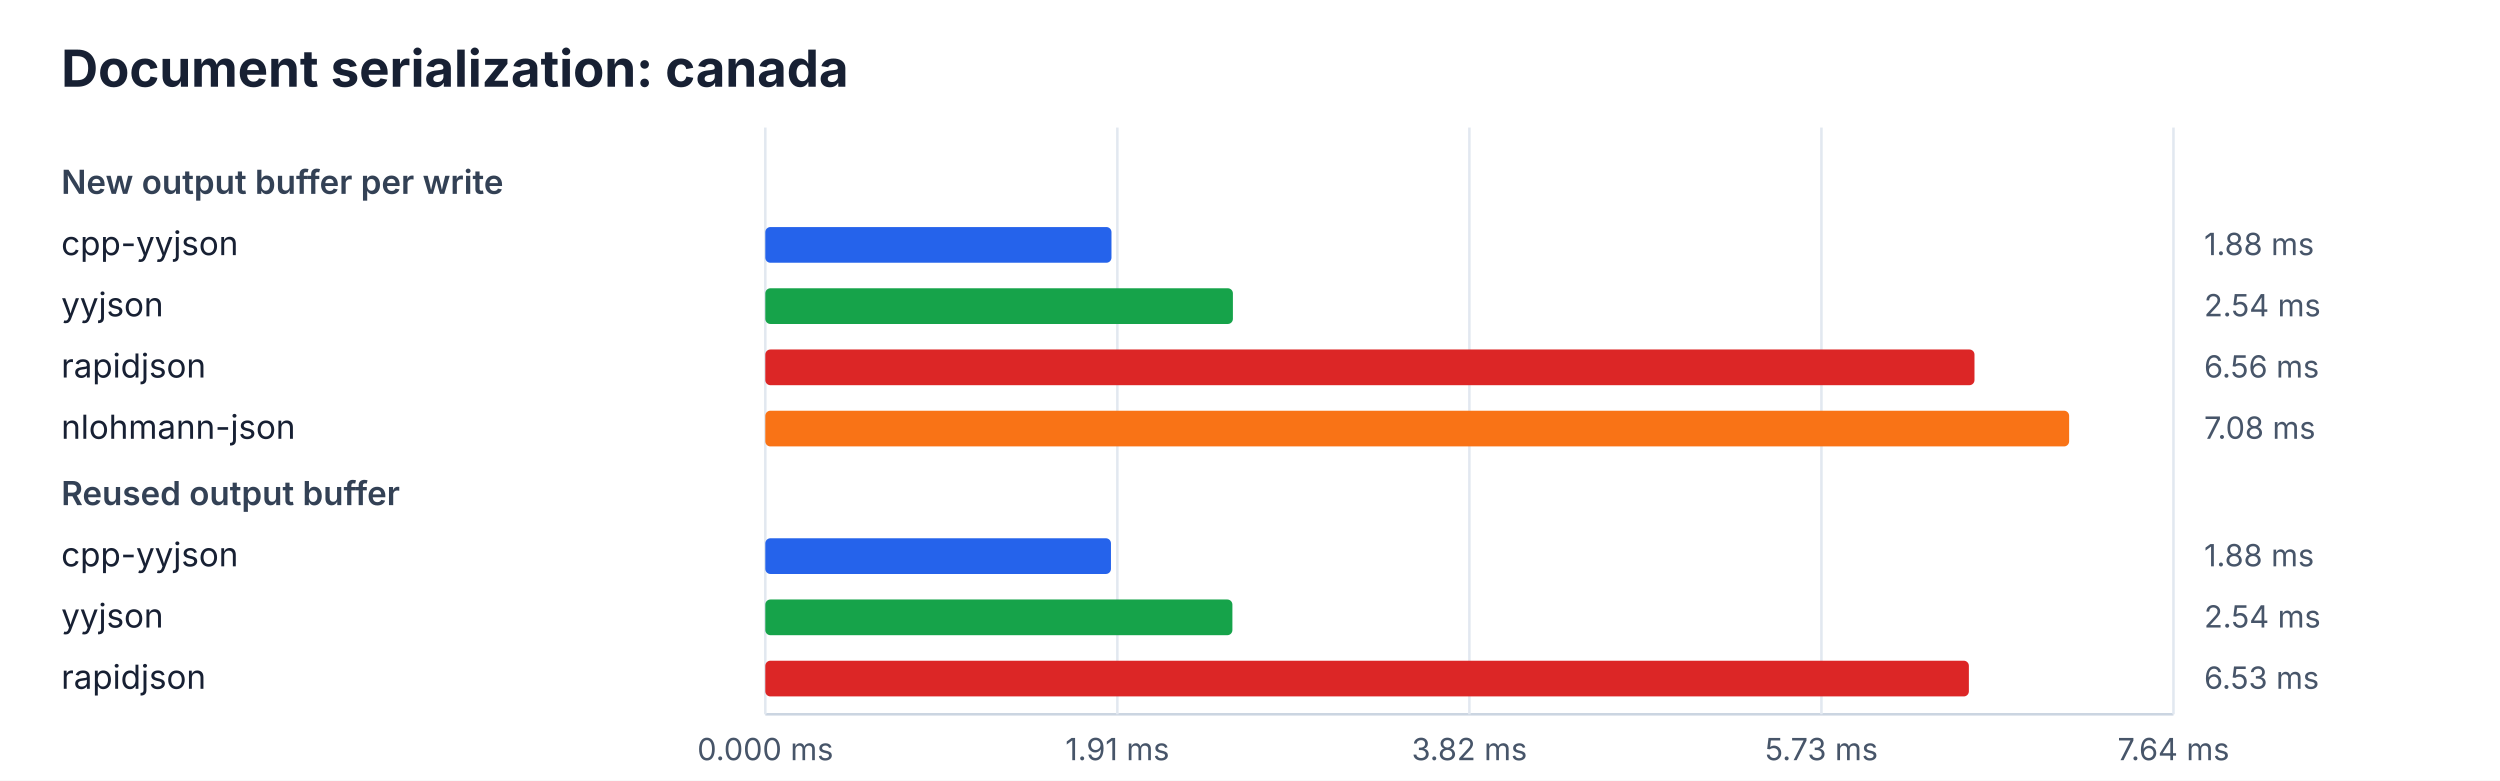
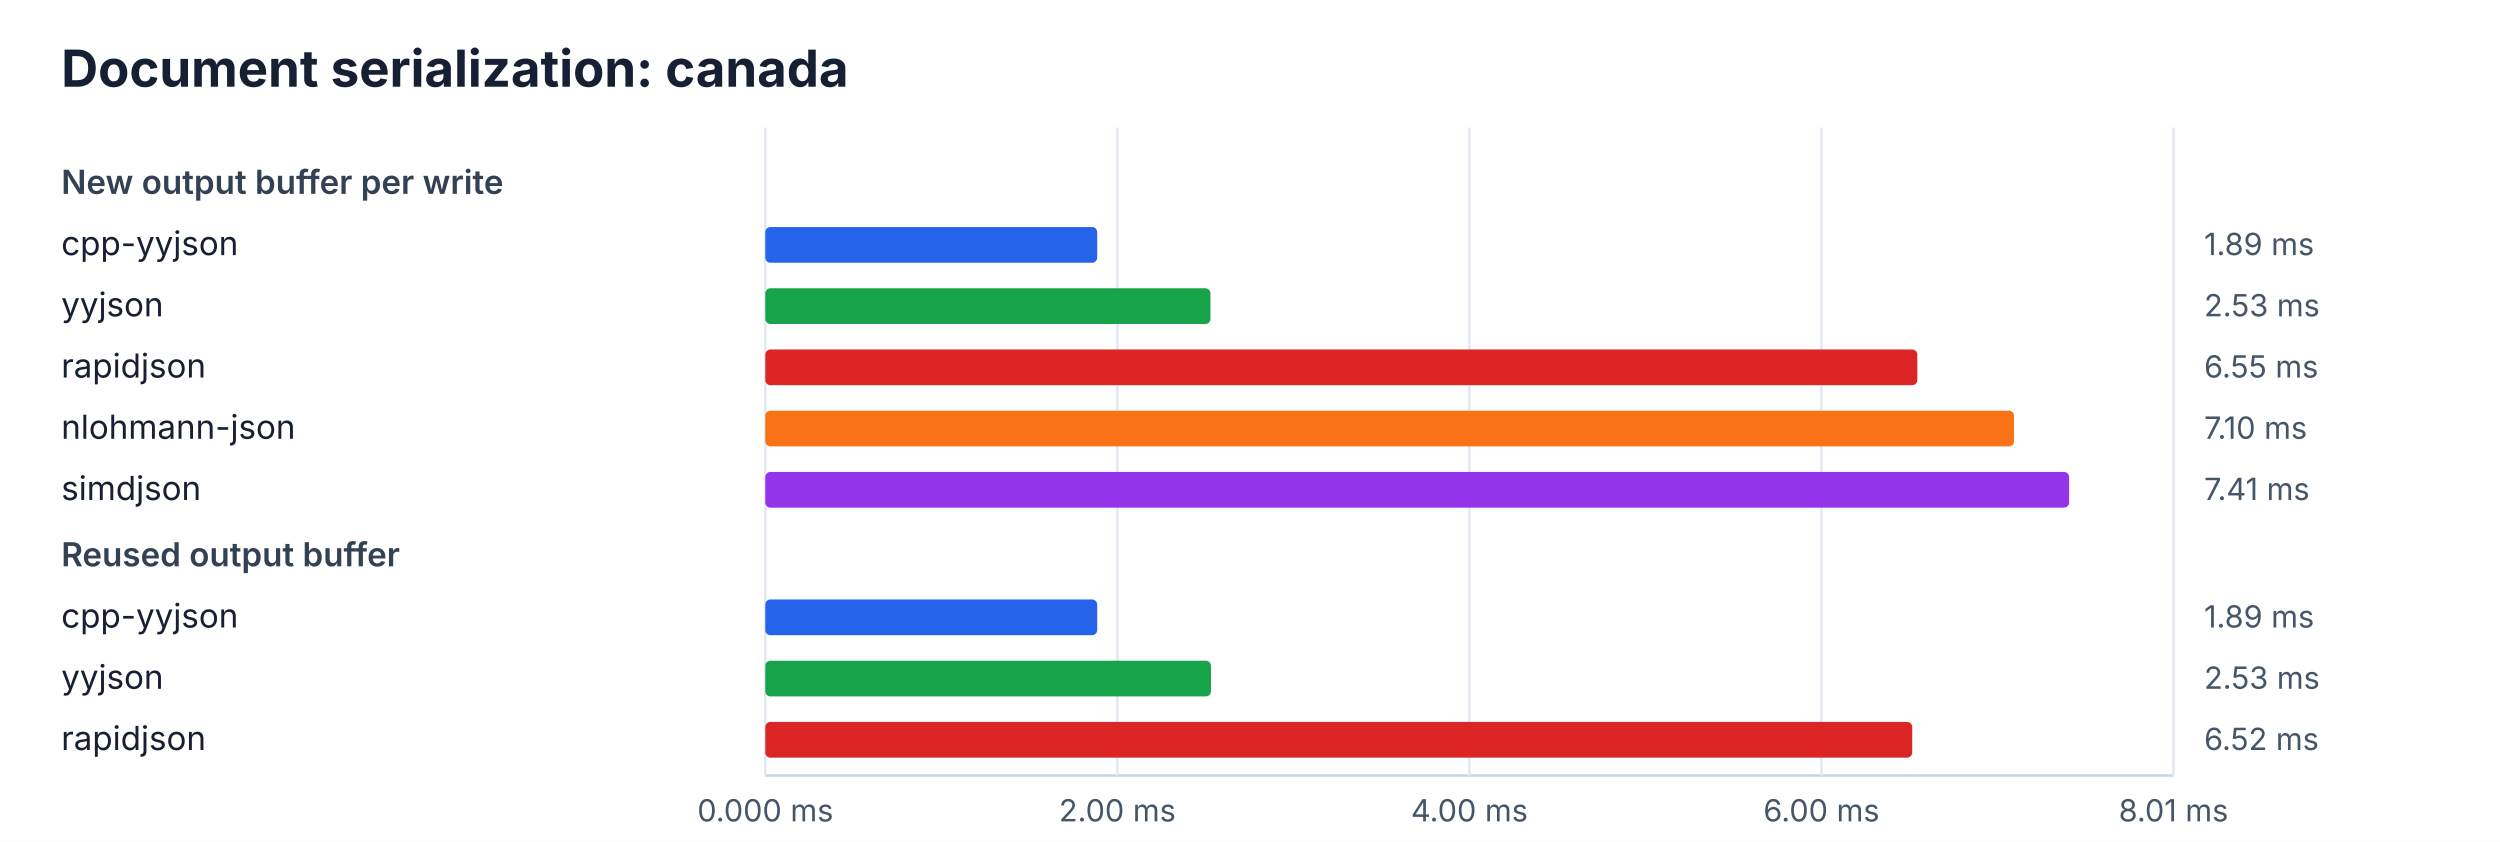
- <svg xmlns="http://www.w3.org/2000/svg" width="980" height="306" viewBox="0 0 980 306">
+ <svg xmlns="http://www.w3.org/2000/svg" width="980" height="330" viewBox="0 0 980 330">
  <rect width="100%" height="100%" fill="#ffffff" />
  <style>text{font-family:ui-sans-serif,system-ui,-apple-system,BlinkMacSystemFont,"Segoe UI",sans-serif;fill:#172033}.title{font-size:20px;font-weight:700}.heading{font-size:13px;font-weight:600;fill:#334155}.label{font-size:13px}.value{font-size:12px;fill:#475569}.axis{stroke:#cbd5e1;stroke-width:1}.grid{stroke:#e2e8f0;stroke-width:1}</style>
  <text x="24" y="34" class="title">Document serialization: canada</text>
-   <line x1="300" y1="280" x2="852" y2="280" class="axis" />
-   <line x1="300.0" y1="50" x2="300.0" y2="280" class="grid" />
-   <text x="300.0" y="298" class="value" text-anchor="middle">0.000 ms</text>
-   <line x1="438.0" y1="50" x2="438.0" y2="280" class="grid" />
-   <text x="438.0" y="298" class="value" text-anchor="middle">1.91 ms</text>
-   <line x1="576.0" y1="50" x2="576.0" y2="280" class="grid" />
-   <text x="576.0" y="298" class="value" text-anchor="middle">3.82 ms</text>
-   <line x1="714.0" y1="50" x2="714.0" y2="280" class="grid" />
-   <text x="714.0" y="298" class="value" text-anchor="middle">5.73 ms</text>
-   <line x1="852.0" y1="50" x2="852.0" y2="280" class="grid" />
-   <text x="852.0" y="298" class="value" text-anchor="middle">7.64 ms</text>
+   <line x1="300" y1="304" x2="852" y2="304" class="axis" />
+   <line x1="300.0" y1="50" x2="300.0" y2="304" class="grid" />
+   <text x="300.0" y="322" class="value" text-anchor="middle">0.000 ms</text>
+   <line x1="438.0" y1="50" x2="438.0" y2="304" class="grid" />
+   <text x="438.0" y="322" class="value" text-anchor="middle">2.00 ms</text>
+   <line x1="576.0" y1="50" x2="576.0" y2="304" class="grid" />
+   <text x="576.0" y="322" class="value" text-anchor="middle">4.00 ms</text>
+   <line x1="714.0" y1="50" x2="714.0" y2="304" class="grid" />
+   <text x="714.0" y="322" class="value" text-anchor="middle">6.00 ms</text>
+   <line x1="852.0" y1="50" x2="852.0" y2="304" class="grid" />
+   <text x="852.0" y="322" class="value" text-anchor="middle">8.01 ms</text>
  <text x="24" y="76" class="heading">New output buffer per write</text>
  <text x="24" y="100" class="label">cpp-yyjson</text>
-   <rect x="300" y="89" width="135.7" height="14" rx="2" fill="#2563eb" />
-   <text x="864" y="100" class="value">1.88 ms</text>
+   <rect x="300" y="89" width="130.1" height="14" rx="2" fill="#2563eb" />
+   <text x="864" y="100" class="value">1.89 ms</text>
  <text x="24" y="124" class="label">yyjson</text>
-   <rect x="300" y="113" width="183.3" height="14" rx="2" fill="#16a34a" />
-   <text x="864" y="124" class="value">2.54 ms</text>
+   <rect x="300" y="113" width="174.5" height="14" rx="2" fill="#16a34a" />
+   <text x="864" y="124" class="value">2.53 ms</text>
  <text x="24" y="148" class="label">rapidjson</text>
-   <rect x="300" y="137" width="474.0" height="14" rx="2" fill="#dc2626" />
-   <text x="864" y="148" class="value">6.56 ms</text>
+   <rect x="300" y="137" width="451.6" height="14" rx="2" fill="#dc2626" />
+   <text x="864" y="148" class="value">6.55 ms</text>
  <text x="24" y="172" class="label">nlohmann-json</text>
-   <rect x="300" y="161" width="511.1" height="14" rx="2" fill="#f97316" />
-   <text x="864" y="172" class="value">7.08 ms</text>
-   <text x="24" y="198" class="heading">Reused output buffer</text>
-   <text x="24" y="222" class="label">cpp-yyjson</text>
-   <rect x="300" y="211" width="135.5" height="14" rx="2" fill="#2563eb" />
-   <text x="864" y="222" class="value">1.88 ms</text>
-   <text x="24" y="246" class="label">yyjson</text>
-   <rect x="300" y="235" width="183.1" height="14" rx="2" fill="#16a34a" />
-   <text x="864" y="246" class="value">2.54 ms</text>
-   <text x="24" y="270" class="label">rapidjson</text>
-   <rect x="300" y="259" width="471.8" height="14" rx="2" fill="#dc2626" />
-   <text x="864" y="270" class="value">6.53 ms</text>
+   <rect x="300" y="161" width="489.5" height="14" rx="2" fill="#f97316" />
+   <text x="864" y="172" class="value">7.10 ms</text>
+   <text x="24" y="196" class="label">simdjson</text>
+   <rect x="300" y="185" width="511.1" height="14" rx="2" fill="#9333ea" />
+   <text x="864" y="196" class="value">7.41 ms</text>
+   <text x="24" y="222" class="heading">Reused output buffer</text>
+   <text x="24" y="246" class="label">cpp-yyjson</text>
+   <rect x="300" y="235" width="130.1" height="14" rx="2" fill="#2563eb" />
+   <text x="864" y="246" class="value">1.89 ms</text>
+   <text x="24" y="270" class="label">yyjson</text>
+   <rect x="300" y="259" width="174.7" height="14" rx="2" fill="#16a34a" />
+   <text x="864" y="270" class="value">2.53 ms</text>
+   <text x="24" y="294" class="label">rapidjson</text>
+   <rect x="300" y="283" width="449.6" height="14" rx="2" fill="#dc2626" />
+   <text x="864" y="294" class="value">6.52 ms</text>
</svg>
